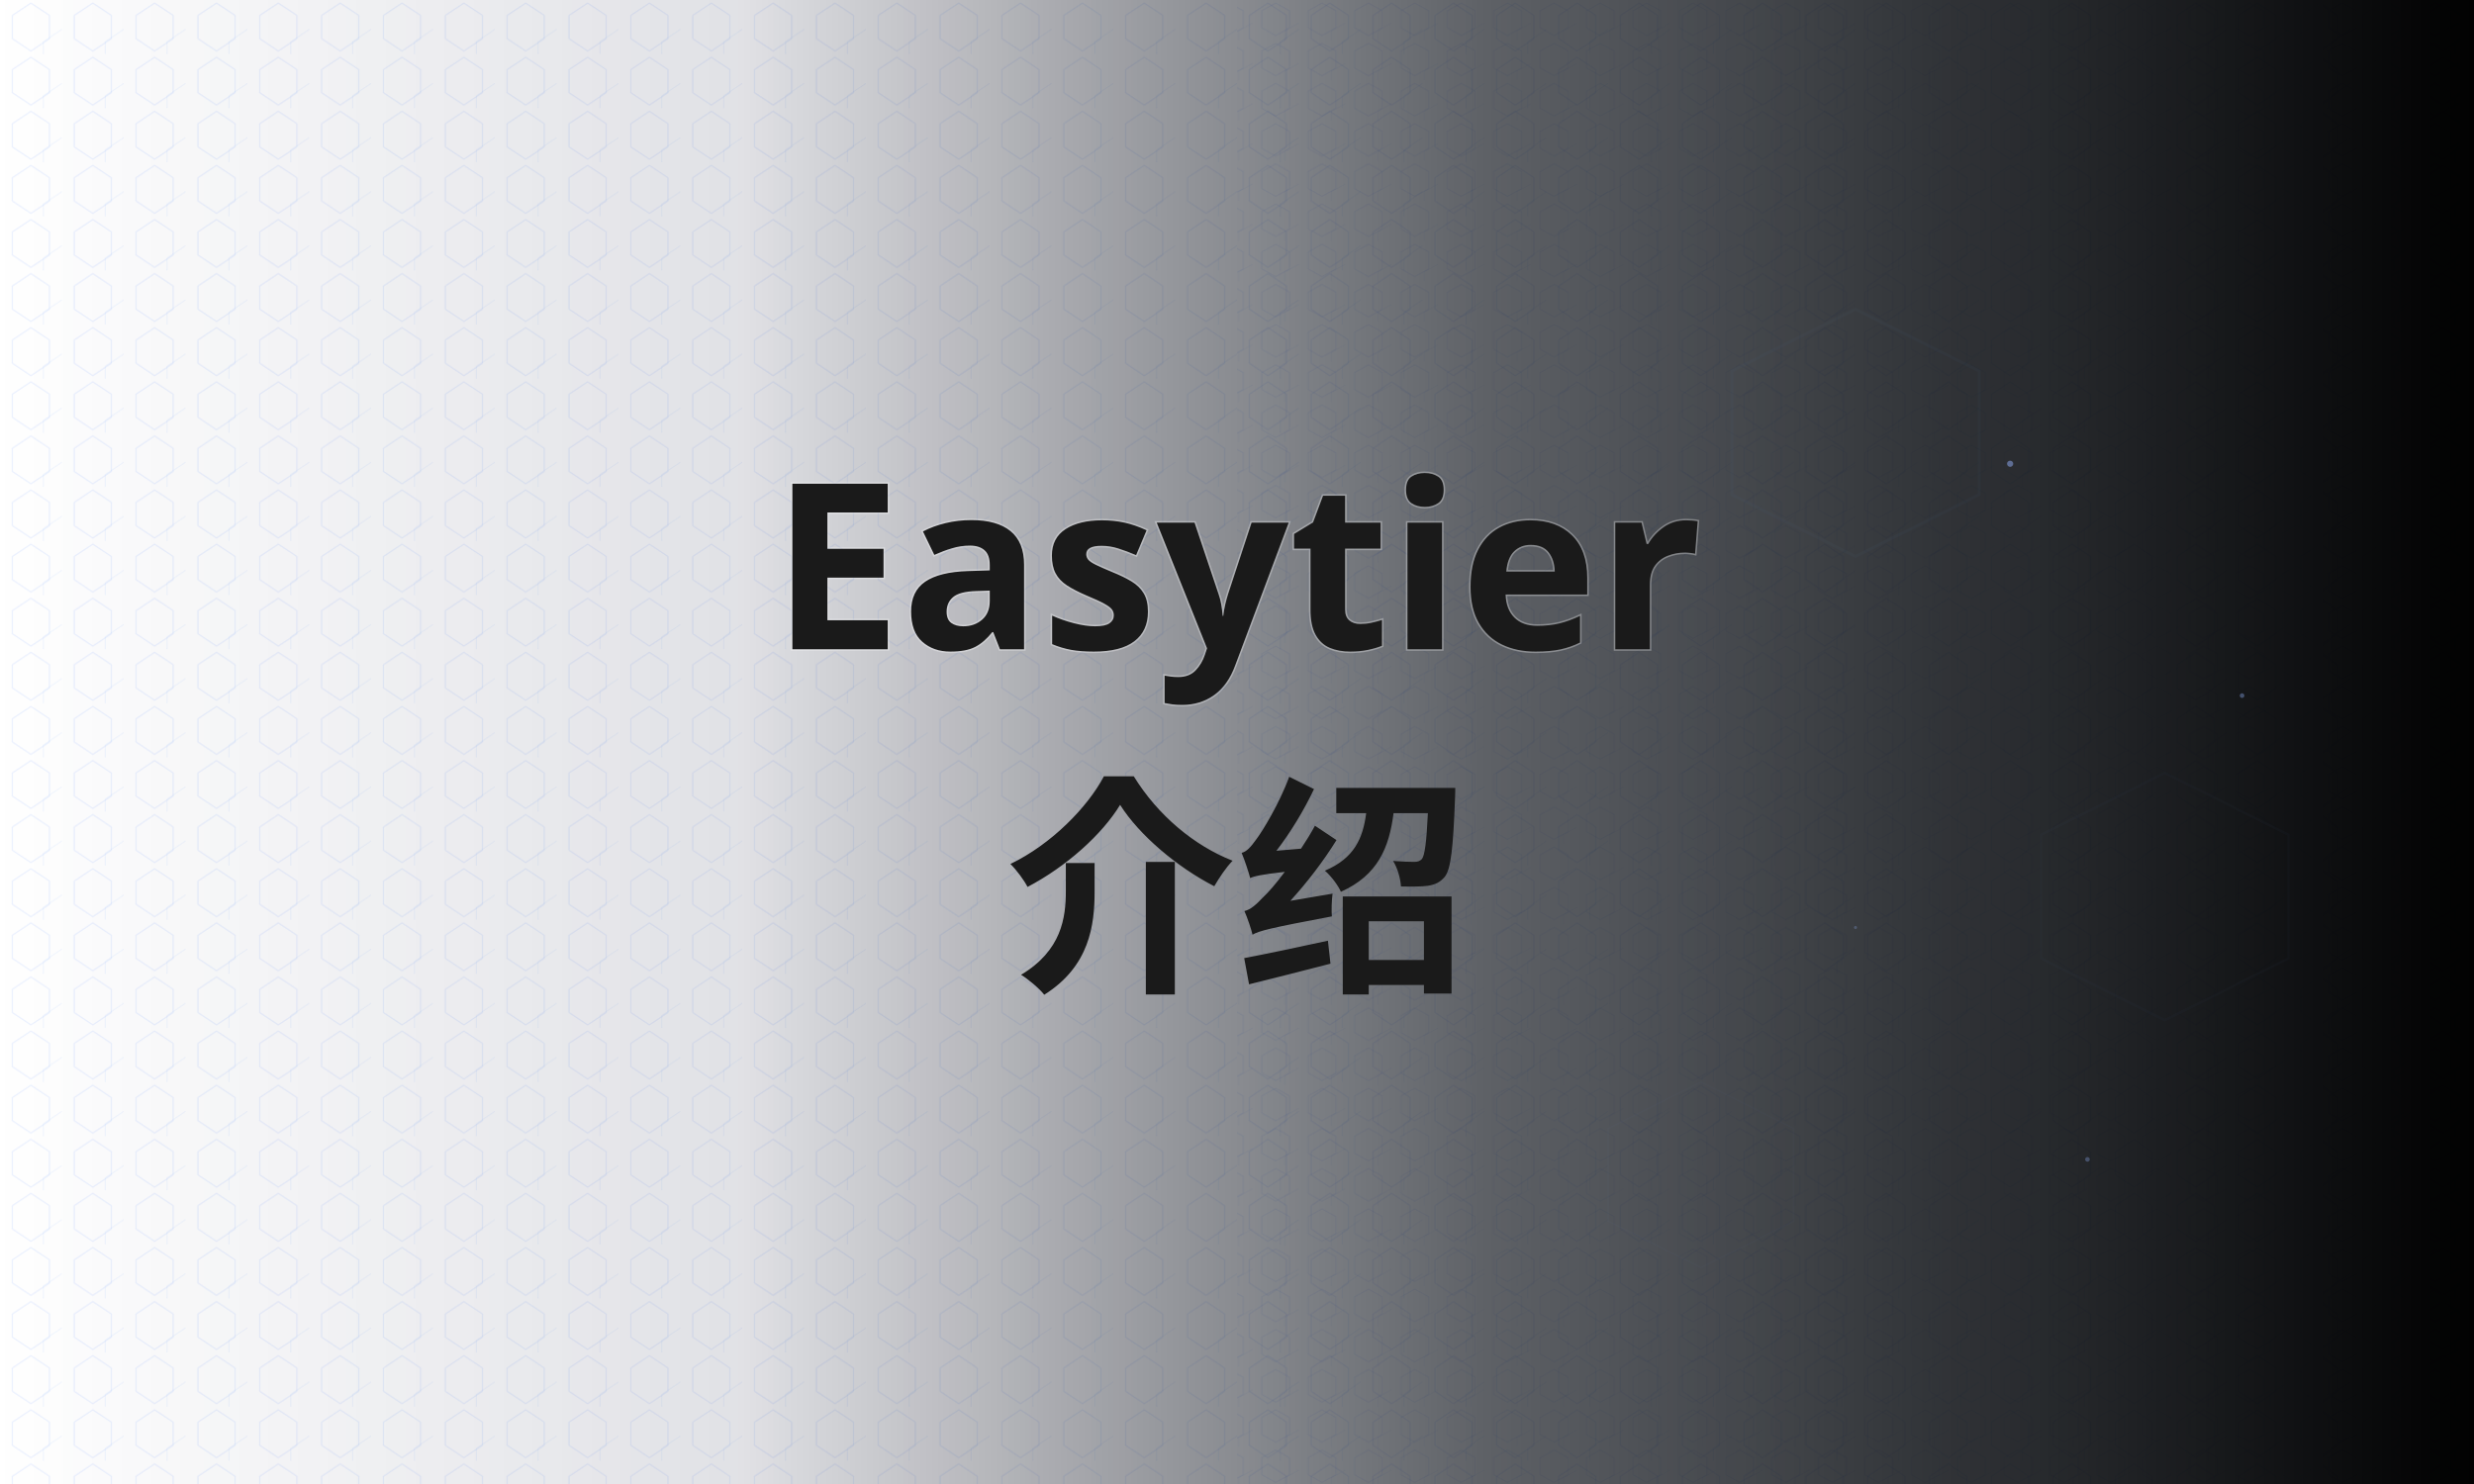
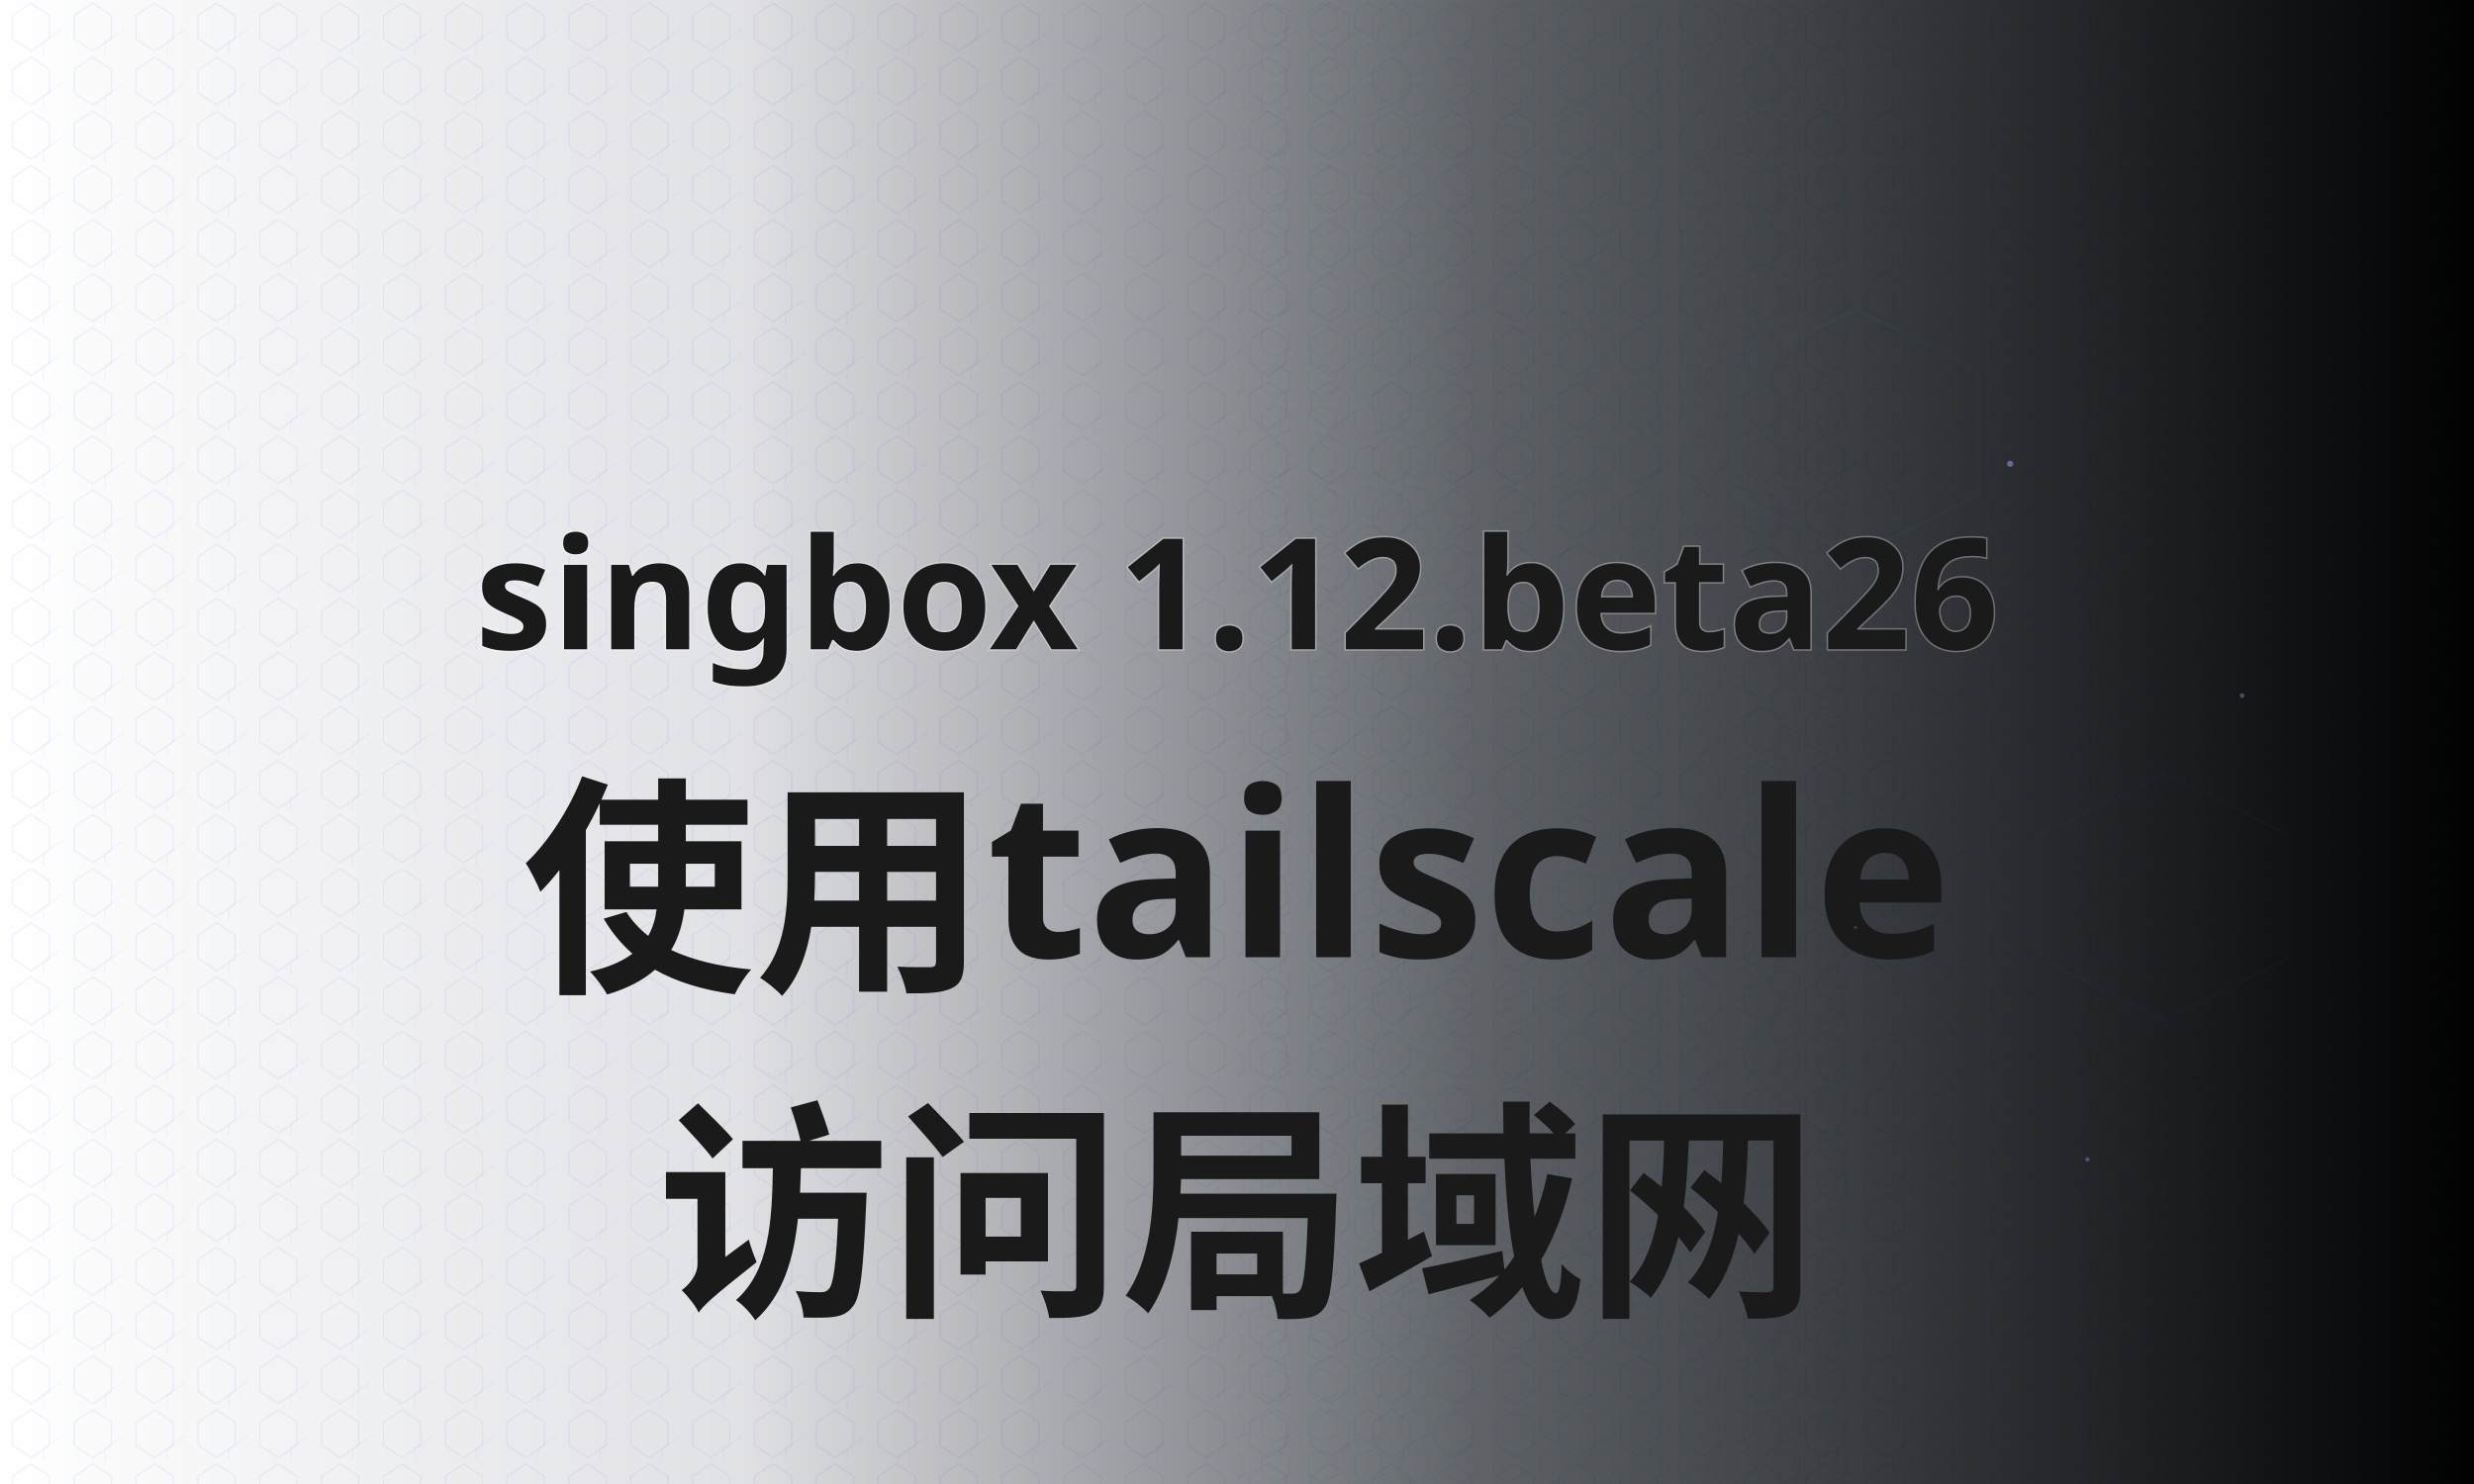
<svg xmlns="http://www.w3.org/2000/svg" width="1600" height="960" viewBox="0 0 1600 960">
  <defs>
    <linearGradient id="backgroundGradient" x1="0%" y1="0%" x2="100%" y2="0%">
      <stop offset="0%" style="stop-color:#ffffff;stop-opacity:1" />
      <stop offset="40%" style="stop-color:#f8f9ff;stop-opacity:1" />
      <stop offset="70%" style="stop-color:#e6f0ff;stop-opacity:1" />
      <stop offset="100%" style="stop-color:#d4e6ff;stop-opacity:1" />
    </linearGradient>
    <pattern id="hexagonPattern" x="0" y="0" width="40" height="35" patternUnits="userSpaceOnUse">
      <polygon points="20,2 32,10 32,25 20,33 8,25 8,10" fill="none" stroke="rgba(100, 150, 255, 0.15)" stroke-width="0.8" />
      <polygon points="40,19 52,27 52,42 40,50 28,42 28,27" fill="none" stroke="rgba(100, 150, 255, 0.12)" stroke-width="0.6" />
    </pattern>
    <pattern id="hexagonPatternDense" x="0" y="0" width="30" height="26" patternUnits="userSpaceOnUse">
      <polygon points="15,2 24,7 24,18 15,23 6,18 6,7" fill="none" stroke="rgba(120, 160, 255, 0.2)" stroke-width="0.7" />
      <polygon points="30,15 39,20 39,31 30,36 21,31 21,20" fill="none" stroke="rgba(120, 160, 255, 0.15)" stroke-width="0.5" />
    </pattern>
    <linearGradient id="patternMask" x1="0%" y1="0%" x2="100%" y2="0%">
      <stop offset="0%" style="stop-color:#000000;stop-opacity:0" />
      <stop offset="30%" style="stop-color:#000000;stop-opacity:0.1" />
      <stop offset="60%" style="stop-color:#000000;stop-opacity:0.6" />
      <stop offset="100%" style="stop-color:#000000;stop-opacity:1" />
    </linearGradient>
  </defs>
  <rect width="1600" height="960" fill="url(#backgroundGradient)" />
  <rect width="1600" height="960" fill="url(#hexagonPattern)" opacity="0.8" />
  <rect x="800" width="800" height="960" fill="url(#hexagonPatternDense)" opacity="0.6" />
  <rect width="1600" height="960" fill="url(#patternMask)" mix-blend-mode="multiply" />
  <g opacity="0.08">
    <polygon points="1200,200 1280,240 1280,320 1200,360 1120,320 1120,240" fill="none" stroke="rgba(100, 150, 255, 0.3)" stroke-width="2" />
    <polygon points="1400,500 1480,540 1480,620 1400,660 1320,620 1320,540" fill="none" stroke="rgba(100, 150, 255, 0.25)" stroke-width="1.5" />
    <polygon points="1100,700 1160,730 1160,790 1100,820 1040,790 1040,730" fill="none" stroke="rgba(100, 150, 255, 0.2)" stroke-width="1" />
  </g>
-   <text x="800" y="420" font-family="Arial Black, sans-serif" font-size="150" font-weight="900" fill="none" stroke="#FFFFFF" stroke-width="2" text-anchor="middle" opacity="0.3">Easytier</text>
+   <text x="800" y="420" font-family="Arial Black, sans-serif" font-size="100" font-weight="900" fill="none" stroke="#FFFFFF" stroke-width="2" text-anchor="middle" opacity="0.3">singbox 1.12.beta26</text>
  <g filter="url(#shadow_filter)">
-     <text x="800" y="420" font-family="Arial Black, sans-serif" font-size="150" font-weight="900" fill="#1A1A1A" text-anchor="middle">Easytier</text>
-     <text x="800" y="630" font-family="Arial Black, sans-serif" font-size="150" font-weight="900" fill="#1A1A1A" text-anchor="middle">介绍</text>
+     <text x="800" y="420" font-family="Arial Black, sans-serif" font-size="100" font-weight="900" fill="#1A1A1A" text-anchor="middle">singbox 1.12.beta26</text>
+     <text x="800" y="630" font-family="Arial Black, sans-serif" font-size="150" font-weight="900" fill="#1A1A1A" text-anchor="middle">使用tailscale</text>
+     <text x="800" y="840" font-family="Arial Black, sans-serif" font-size="150" font-weight="900" fill="#1A1A1A" text-anchor="middle">访问局域网</text>
  </g>
  <g opacity="0.6">
    <circle cx="1300" cy="300" r="2" fill="rgba(150, 180, 255, 0.8)" />
    <circle cx="1450" cy="450" r="1.5" fill="rgba(150, 180, 255, 0.6)" />
    <circle cx="1200" cy="600" r="1" fill="rgba(150, 180, 255, 0.4)" />
    <circle cx="1350" cy="750" r="1.5" fill="rgba(150, 180, 255, 0.5)" />
  </g>
</svg>
